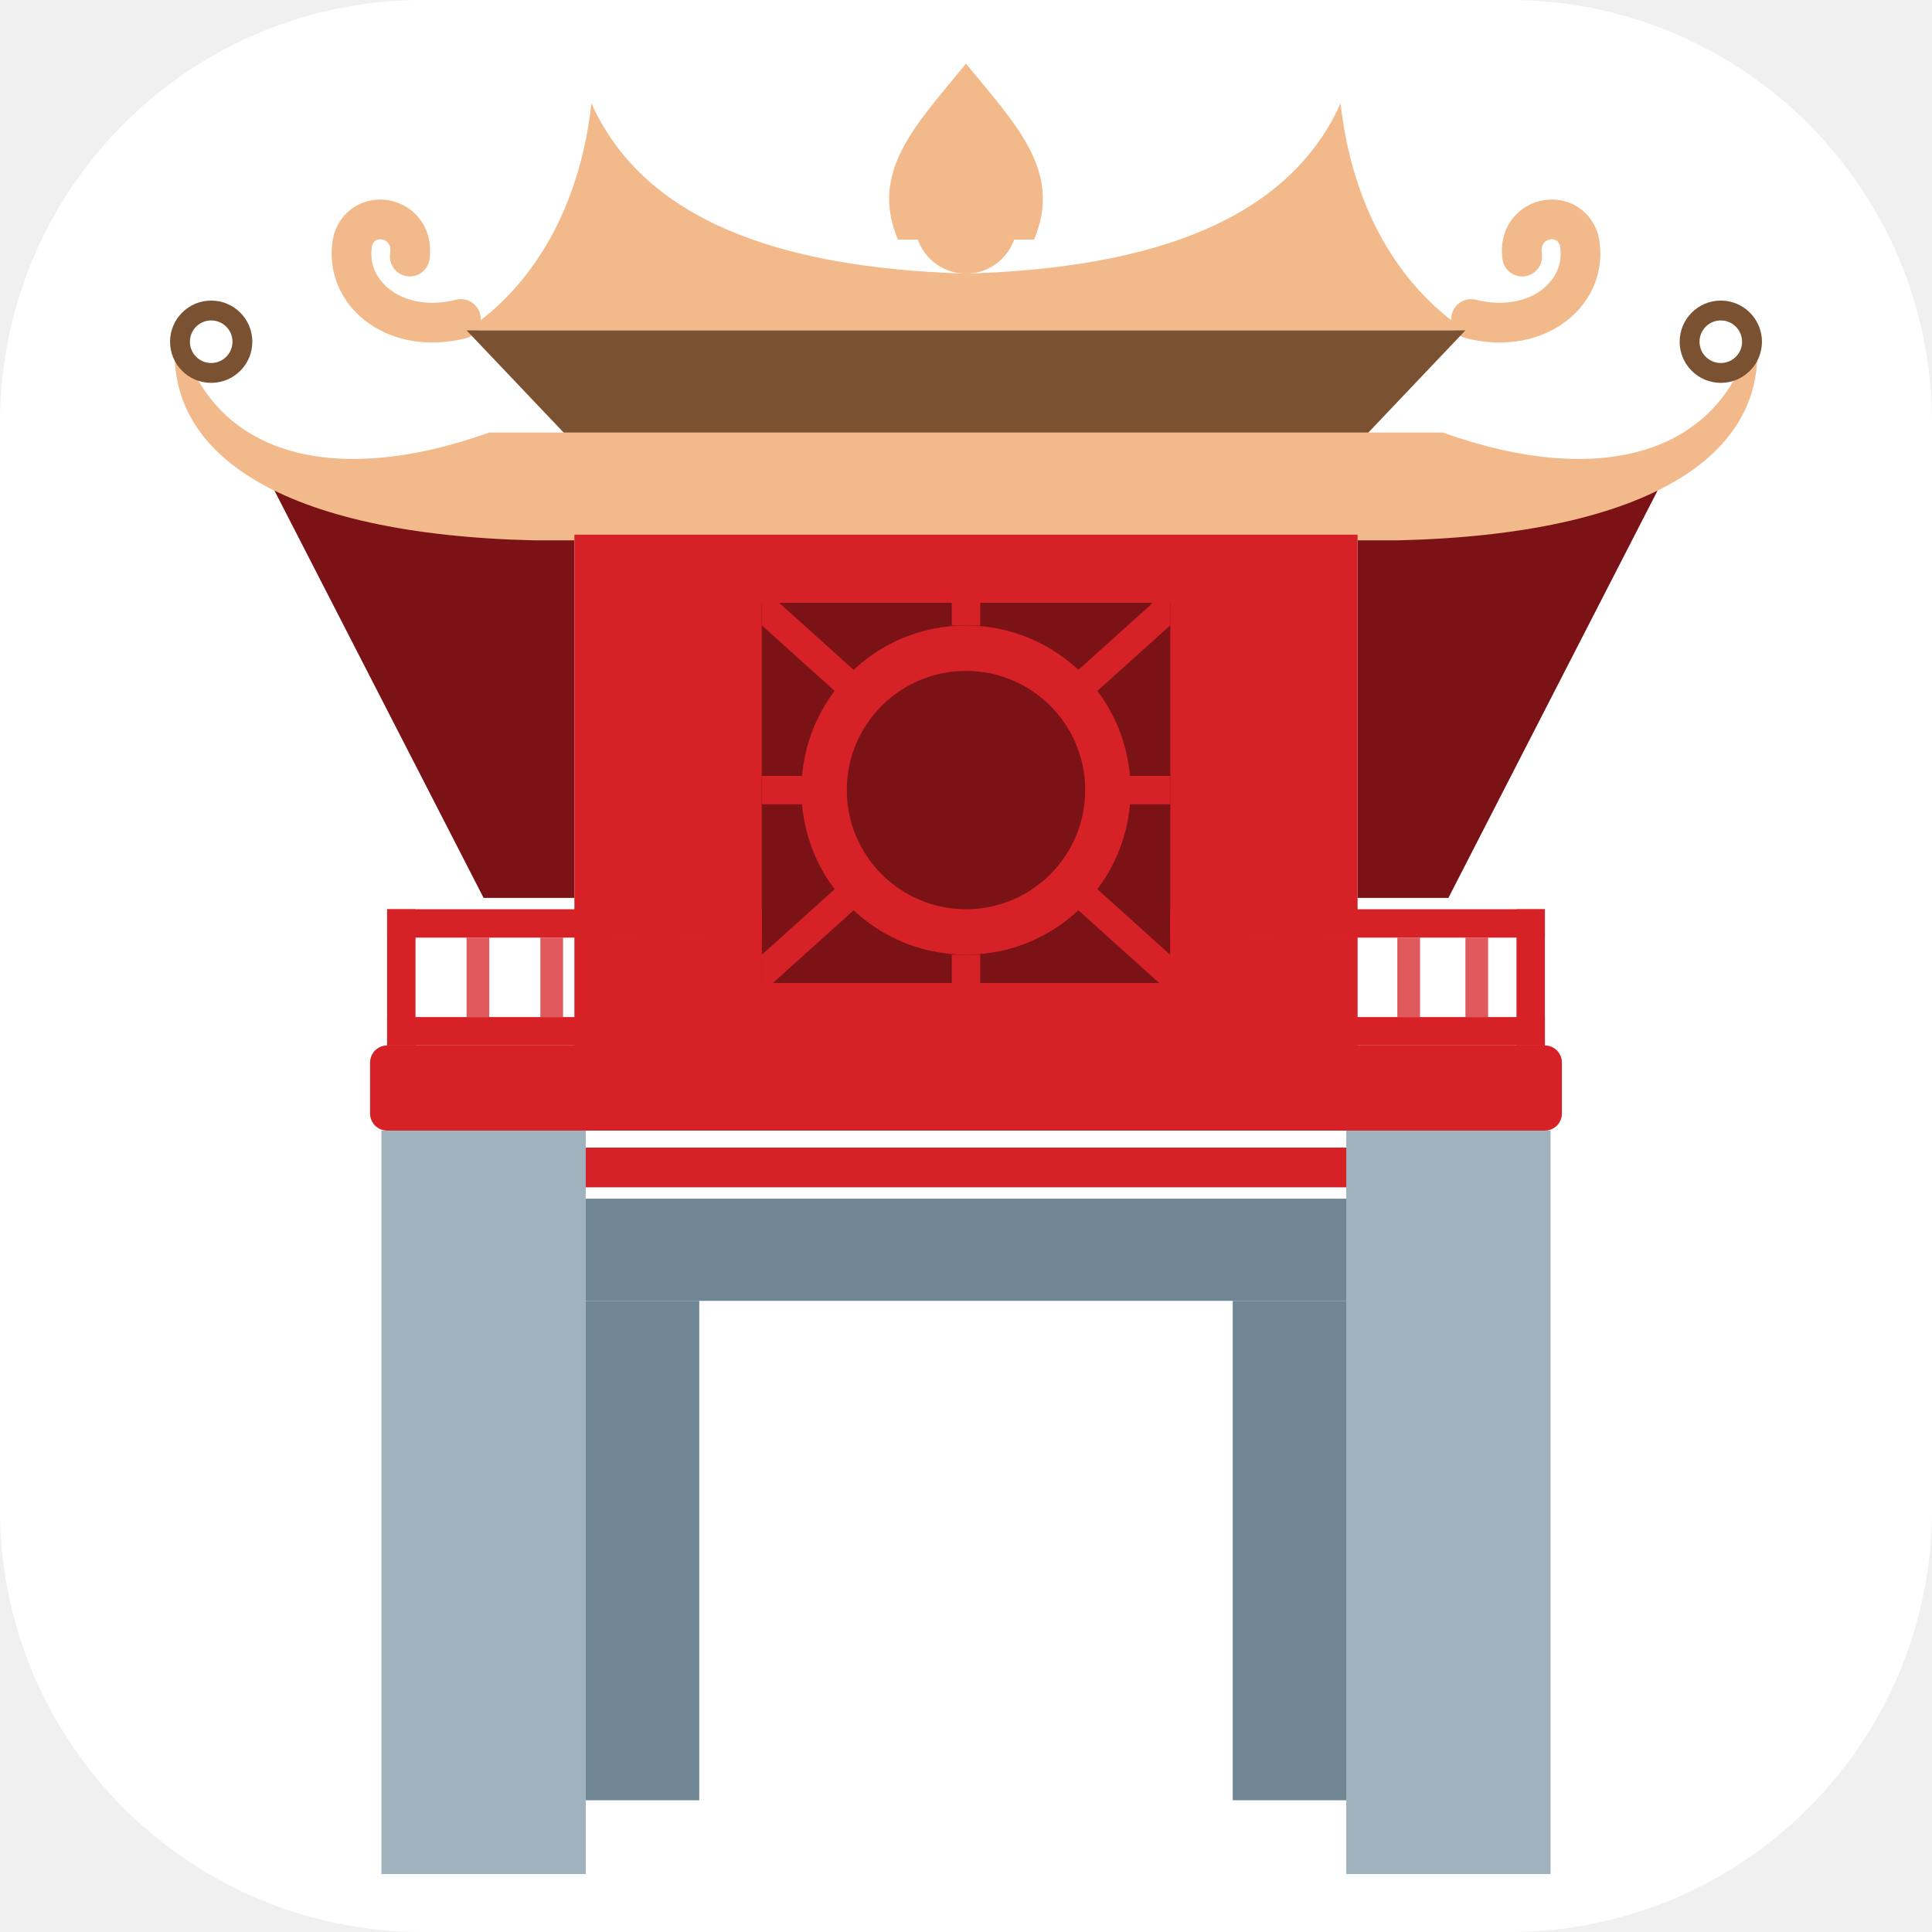
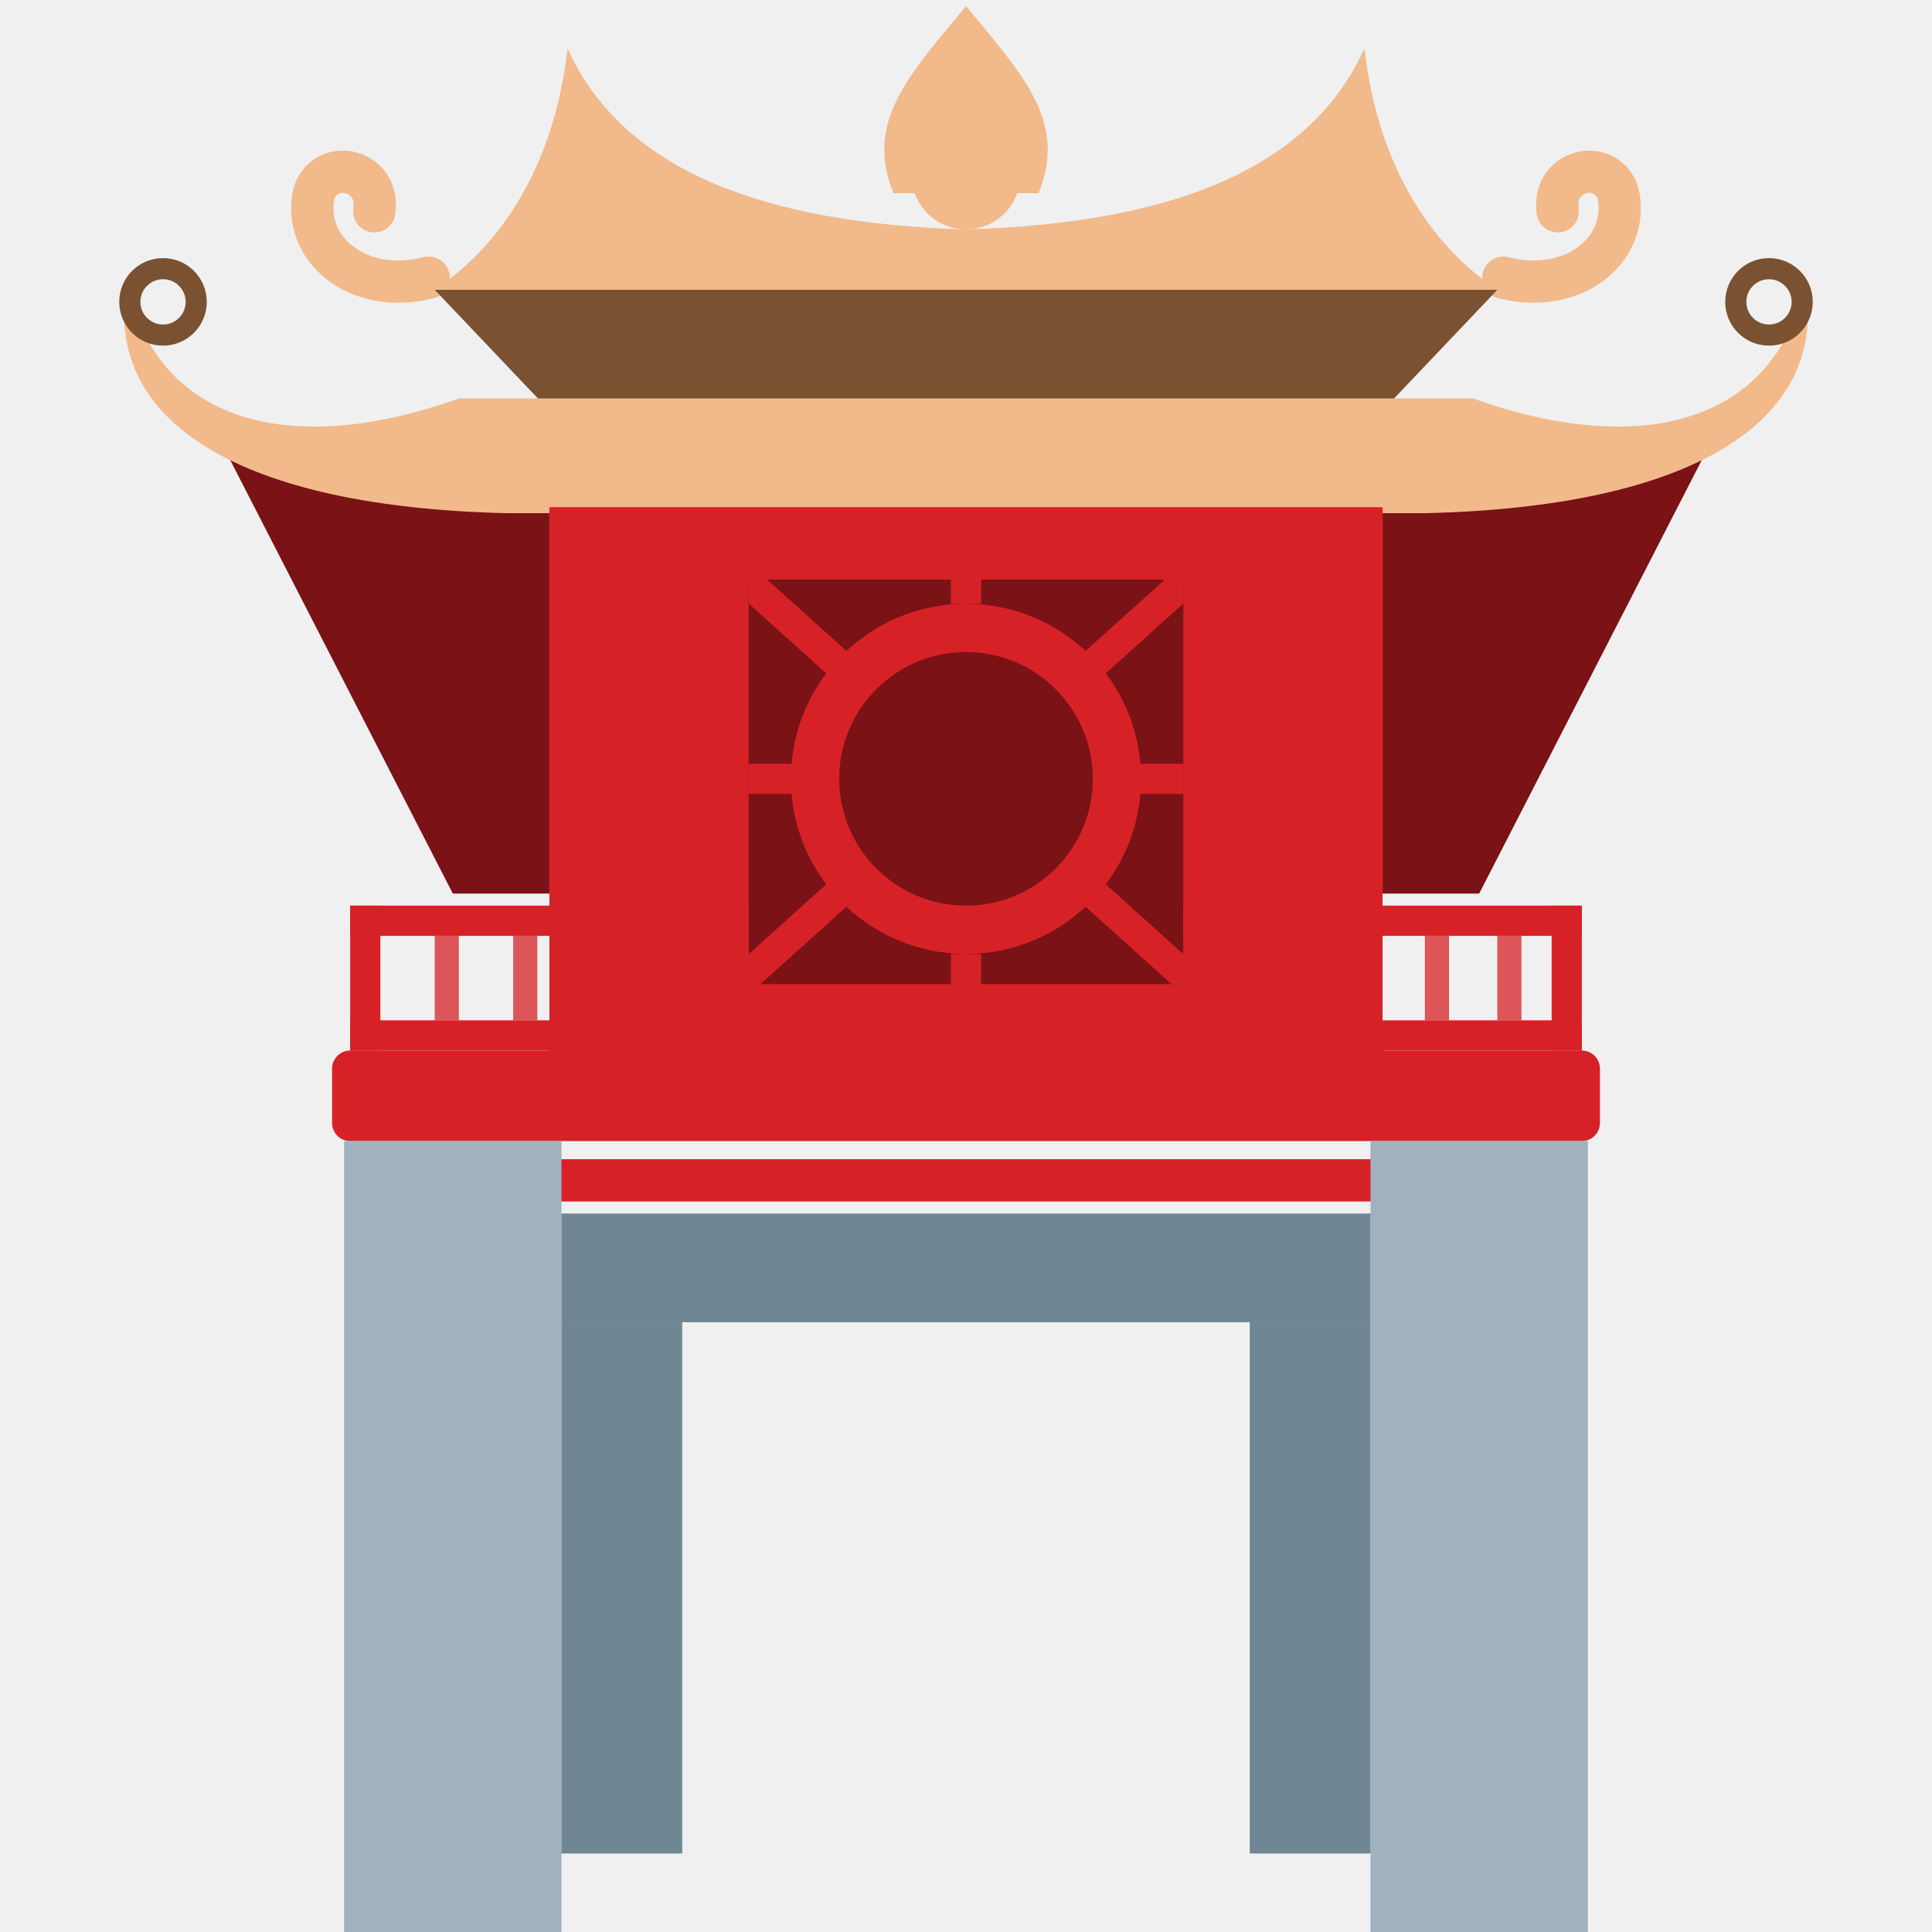
<svg xmlns="http://www.w3.org/2000/svg" viewBox="0 0 32 32">
-   <rect width="32" height="32" rx="7" fill="#ffffff" />
-   <g transform="translate(16 16) scale(.94) translate(-16 -16)">
+   <g transform="translate(16 16) scale(1) translate(-16 -16)">
    <path d="M16 .1 C16.9 1.2 17.7 2 17.2 3.2 L14.8 3.2 C14.3 2 15.1 1.2 16 .1Z" fill="#f2b98a" />
    <circle cx="16" cy="2.9" r=".9" fill="#f2b98a" />
    <path d="M9.4 .8 C10.3 2.8 12.6 3.7 16 3.8 C19.4 3.7 21.7 2.8 22.6 .8 C22.8 2.6 23.6 4 24.8 4.8 H7.2 C8.4 4 9.2 2.6 9.4 .8Z" fill="#f2b98a" />
    <path d="M7.1 4.6 C5.9 4.9 5 4.1 5.2 3.2 C5.4 2.6 6.3 2.8 6.2 3.5 M24.9 4.6 C26.1 4.9 27 4.1 26.8 3.2 C26.6 2.6 25.7 2.8 25.8 3.5" fill="none" stroke="#f2b98a" stroke-width=".7" stroke-linecap="round" />
    <path d="M7.2 4.8 H24.8 L22.9 6.8 H9.1Z" fill="#7a5232" />
    <path d="M3.7 7.4 L9.1 8.2 V14.8 L7.5 14.8Z M28.3 7.4 L22.9 8.2 V14.8 L24.5 14.8Z" fill="#7a1216" />
    <path d="M2.1 4.7 C2.6 7 4.8 7.6 7.6 6.6 H24.4 C27.2 7.6 29.4 7 29.9 4.7 C30.3 7 28 8.4 23.6 8.5 H8.4 C4 8.4 1.7 7 2.1 4.7Z" fill="#f2b98a" />
    <circle cx="2.7" cy="5" r=".55" fill="none" stroke="#7a5232" stroke-width=".35" />
    <circle cx="29.3" cy="5" r=".55" fill="none" stroke="#7a5232" stroke-width=".35" />
    <clipPath id="hcv-win">
      <rect x="12.4" y="9.6" width="7.2" height="6.7" />
    </clipPath>
    <rect x="9.1" y="8.4" width="13.8" height="9.2" fill="#d62227" />
    <rect x="12.4" y="9.6" width="7.2" height="6.7" fill="#7a1216" />
    <g clip-path="url(#hcv-win)" stroke="#d62227" fill="none">
      <circle cx="16" cy="12.9" r="2.5" stroke-width=".8" />
      <path stroke-width=".5" d="M16 7.5 V10 M16 15.8 V18.3 M10 12.9 H13.5 M18.5 12.9 H22 M12 9.3 L14 11.1 M20 9.3 L18 11.1 M12 16.5 L14 14.7 M20 16.5 L18 14.7" />
    </g>
    <g fill="#d62227">
      <rect x="5.8" y="15" width="6.6" height=".5" />
      <rect x="19.6" y="15" width="6.6" height=".5" />
      <rect x="5.8" y="16.9" width="6.6" height=".5" />
      <rect x="19.6" y="16.9" width="6.6" height=".5" />
      <rect x="5.8" y="15" width=".5" height="2.4" />
      <rect x="11.9" y="15" width=".5" height="2.4" />
      <rect x="19.6" y="15" width=".5" height="2.4" />
      <rect x="25.7" y="15" width=".5" height="2.4" />
    </g>
    <g fill="#d62227" opacity=".75">
      <rect x="7.2" y="15.5" width=".4" height="1.4" />
      <rect x="8.5" y="15.5" width=".4" height="1.4" />
      <rect x="9.8" y="15.5" width=".4" height="1.4" />
      <rect x="11" y="15.5" width=".4" height="1.4" />
      <rect x="21" y="15.5" width=".4" height="1.4" />
      <rect x="22.3" y="15.5" width=".4" height="1.4" />
      <rect x="23.6" y="15.5" width=".4" height="1.4" />
      <rect x="24.8" y="15.5" width=".4" height="1.4" />
    </g>
    <rect x="5.5" y="17.4" width="21" height="1.5" rx=".3" fill="#d62227" />
    <rect x="8.8" y="19.2" width="15" height=".7" fill="#d62227" />
    <rect x="5.7" y="18.9" width="3.6" height="13.1" fill="#9fb2bd" />
    <rect x="22.7" y="18.9" width="3.6" height="13.1" fill="#9fb2bd" />
    <rect x="9.3" y="20.1" width="13.4" height="1.8" fill="#6f8794" />
    <rect x="9.3" y="21.9" width="2" height="8.8" fill="#6f8794" />
    <rect x="20.7" y="21.9" width="2" height="8.8" fill="#6f8794" />
  </g>
</svg>
